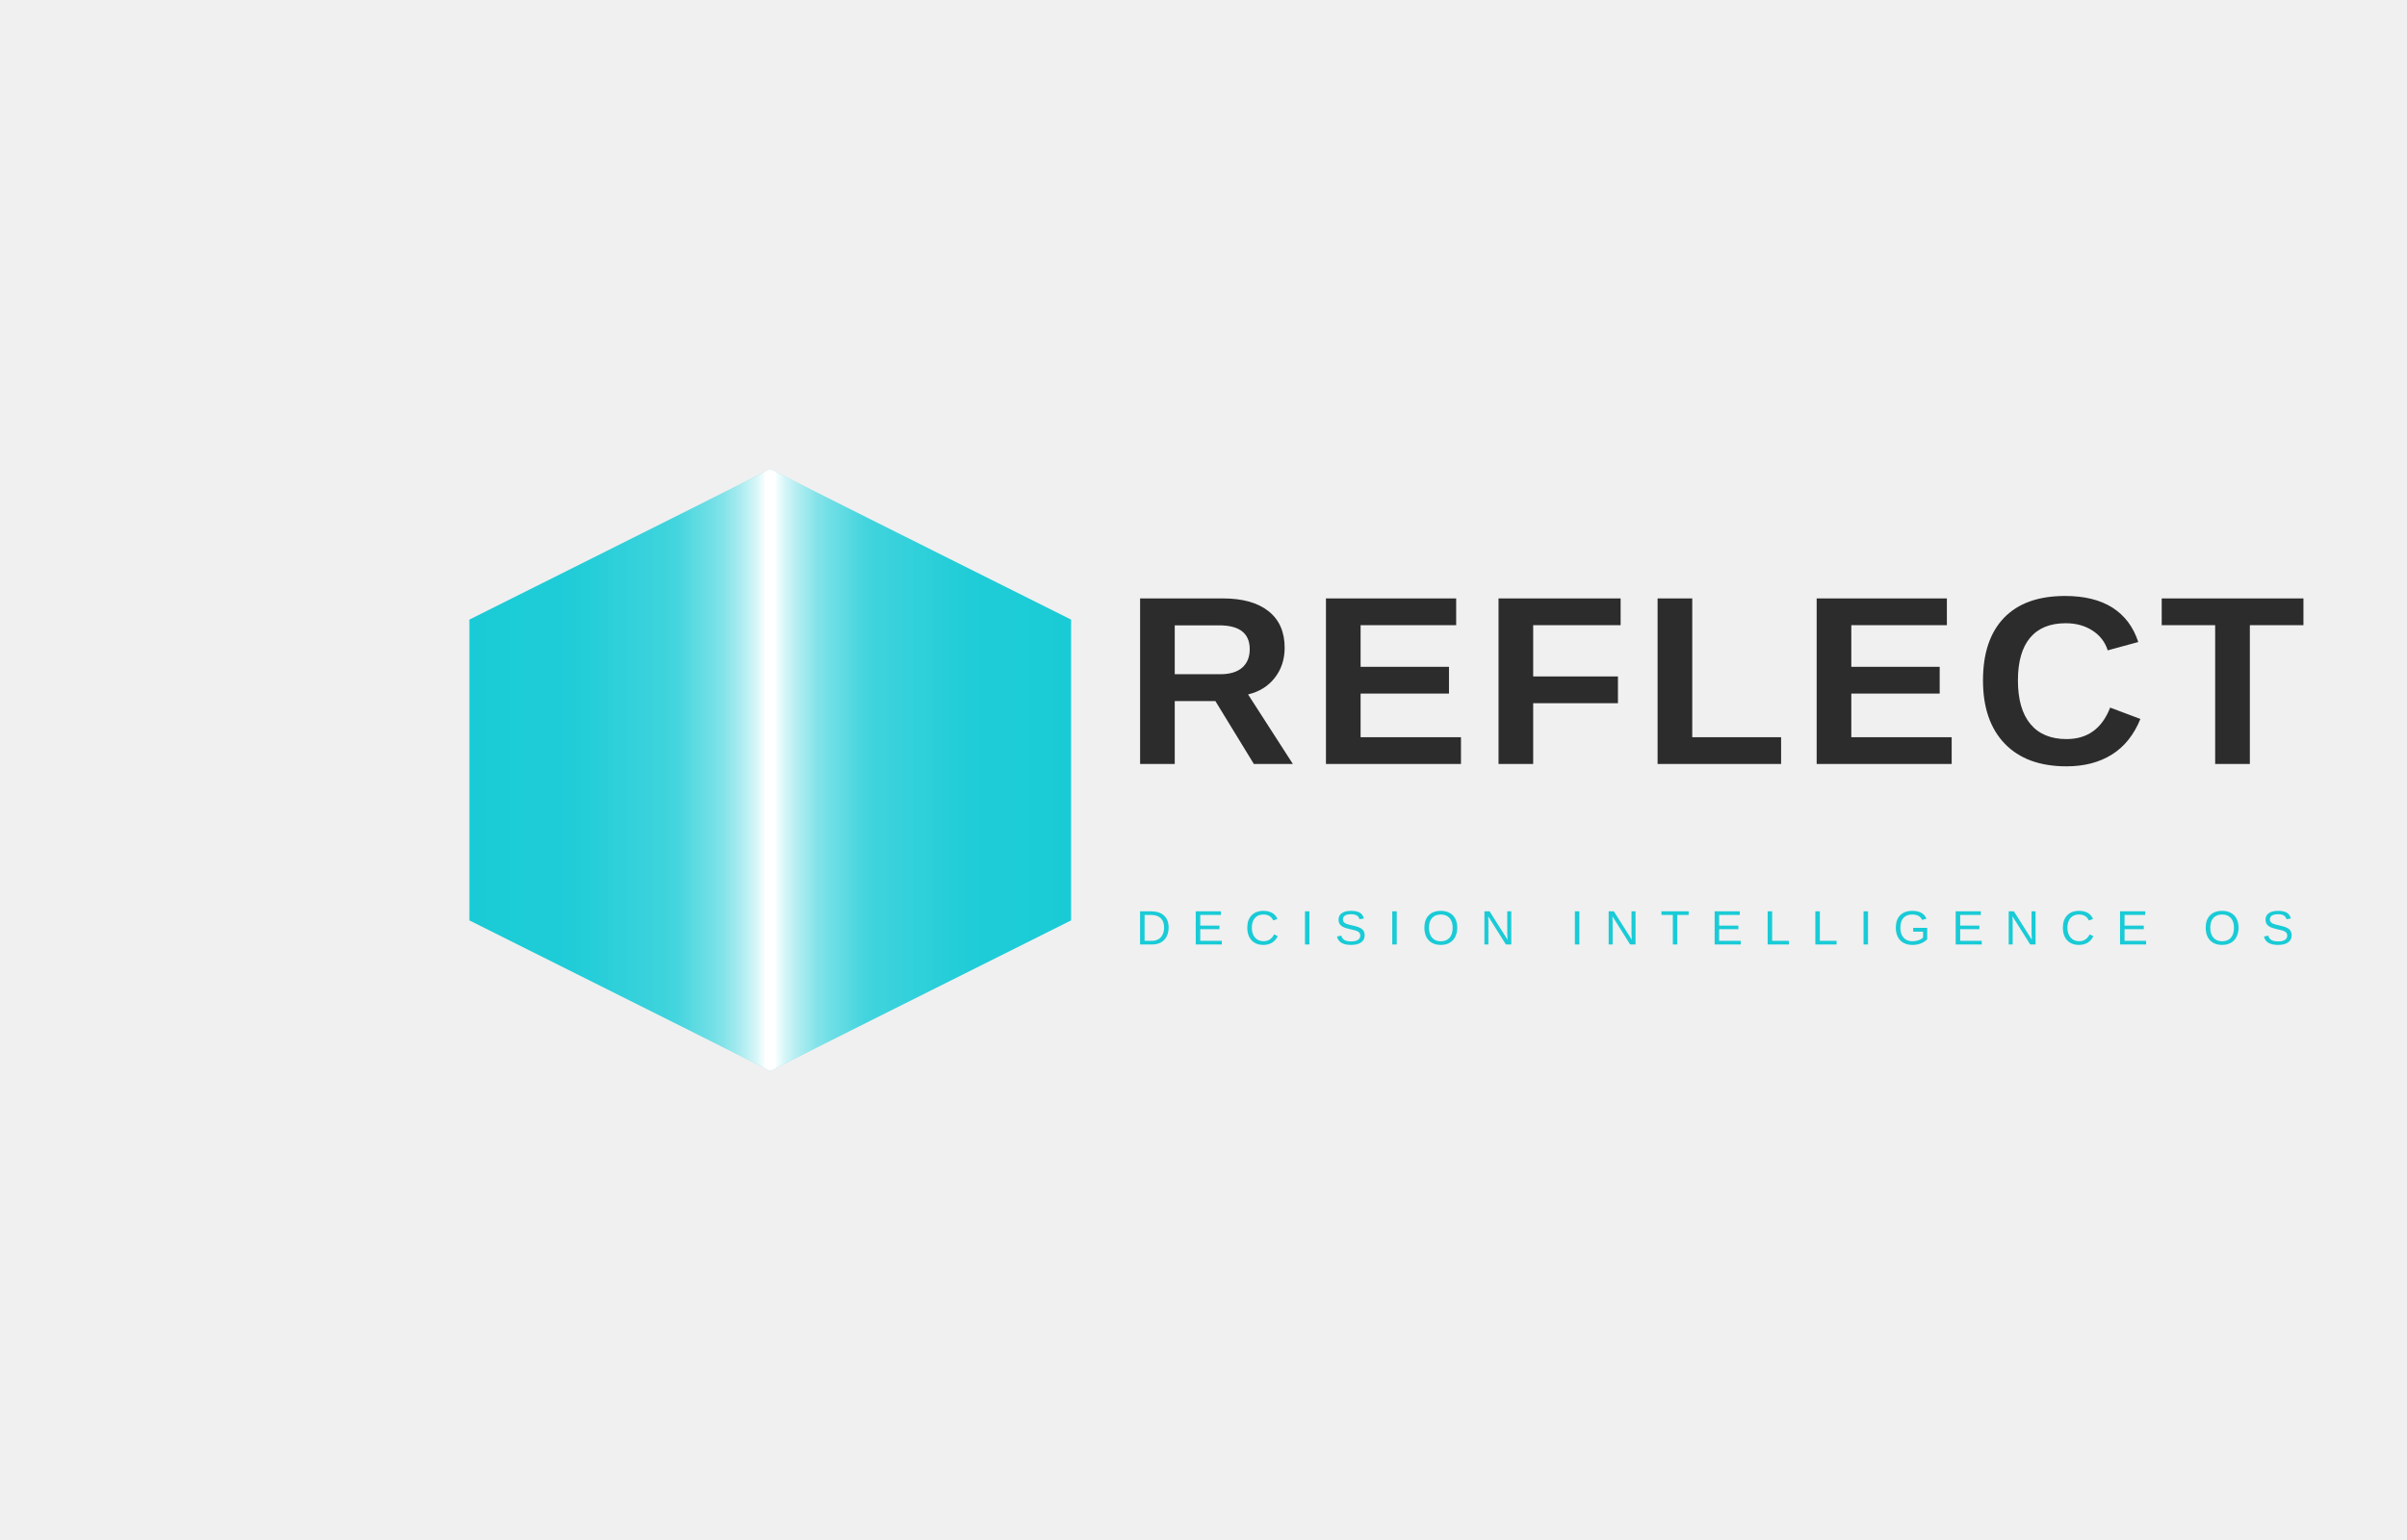
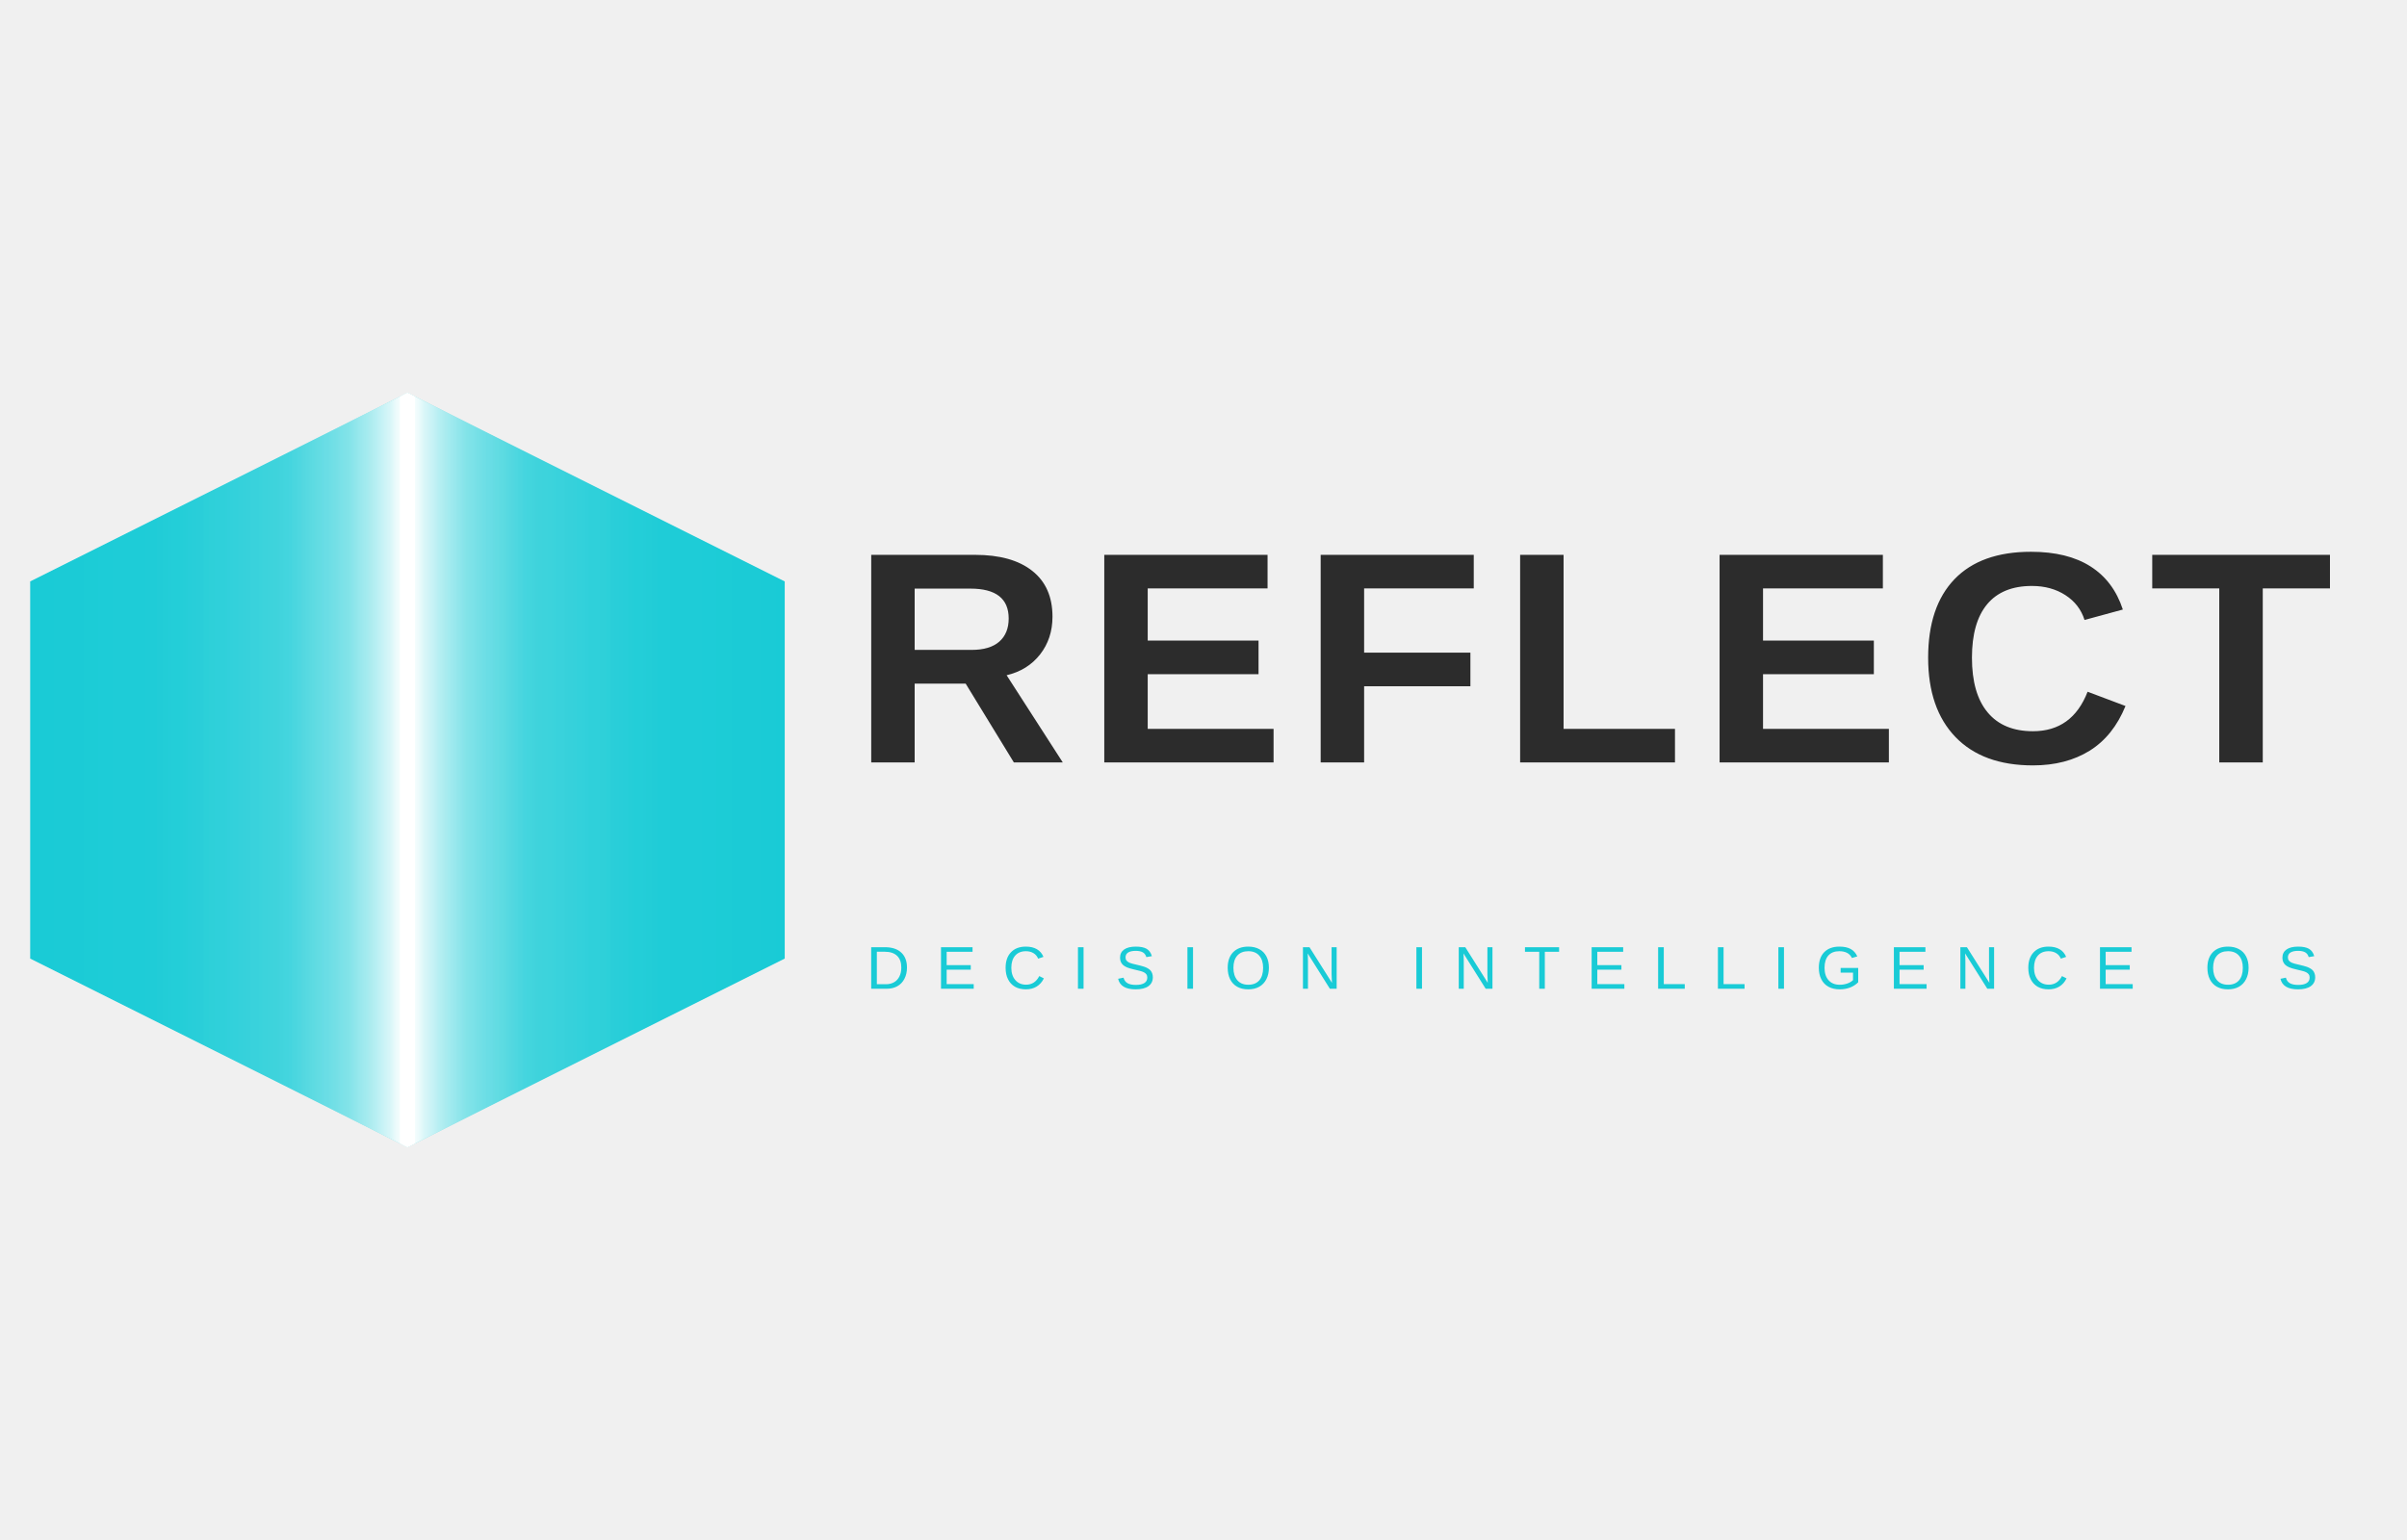
- <svg xmlns="http://www.w3.org/2000/svg" width="800" height="512" viewBox="0 0 800 512" fill="none">
+ <svg xmlns="http://www.w3.org/2000/svg" width="800" height="512" viewBox="148 148 638 216" fill="none">
  <defs>
    <clipPath id="hexClip">
      <polygon points="256,156 356,206 356,306 256,356 156,306 156,206" />
    </clipPath>
    <linearGradient id="glowGrad" x1="0%" y1="0%" x2="100%" y2="0%">
      <stop offset="0%" stop-color="white" stop-opacity="0" />
      <stop offset="28%" stop-color="white" stop-opacity="0.1" />
      <stop offset="44%" stop-color="white" stop-opacity="0.5" />
      <stop offset="50%" stop-color="white" stop-opacity="1" />
      <stop offset="56%" stop-color="white" stop-opacity="0.5" />
      <stop offset="72%" stop-color="white" stop-opacity="0.1" />
      <stop offset="100%" stop-color="white" stop-opacity="0" />
    </linearGradient>
    <linearGradient id="outerGlowGrad" x1="0%" y1="0%" x2="100%" y2="0%">
      <stop offset="0%" stop-color="white" stop-opacity="0" />
      <stop offset="20%" stop-color="white" stop-opacity="0.04" />
      <stop offset="40%" stop-color="white" stop-opacity="0.18" />
      <stop offset="50%" stop-color="white" stop-opacity="0.4" />
      <stop offset="60%" stop-color="white" stop-opacity="0.18" />
      <stop offset="80%" stop-color="white" stop-opacity="0.04" />
      <stop offset="100%" stop-color="white" stop-opacity="0" />
    </linearGradient>
  </defs>
  <polygon points="256,156 356,206 356,306 256,356 156,306 156,206" fill="#19CBD6" />
  <g clip-path="url(#hexClip)">
    <rect x="156" y="156" width="200" height="200" fill="url(#outerGlowGrad)" opacity="0.8" />
    <rect x="186" y="156" width="140" height="200" fill="url(#glowGrad)" opacity="0.75" />
    <rect x="221" y="156" width="70" height="200" fill="url(#glowGrad)" opacity="0.85" />
    <rect x="245" y="156" width="22" height="200" fill="url(#glowGrad)" opacity="1" />
    <rect x="254" y="156" width="4" height="200" fill="white" opacity="0.95" />
  </g>
  <text x="570" y="254" font-family="Arial, sans-serif" font-size="80" font-weight="700" fill="#2C2C2C" letter-spacing="4" text-anchor="middle">REFLECT</text>
  <text x="570" y="314" font-family="Arial, sans-serif" font-size="16" font-weight="500" fill="#19CBD6" letter-spacing="6.95" text-anchor="middle">DECISION INTELLIGENCE OS</text>
</svg>
